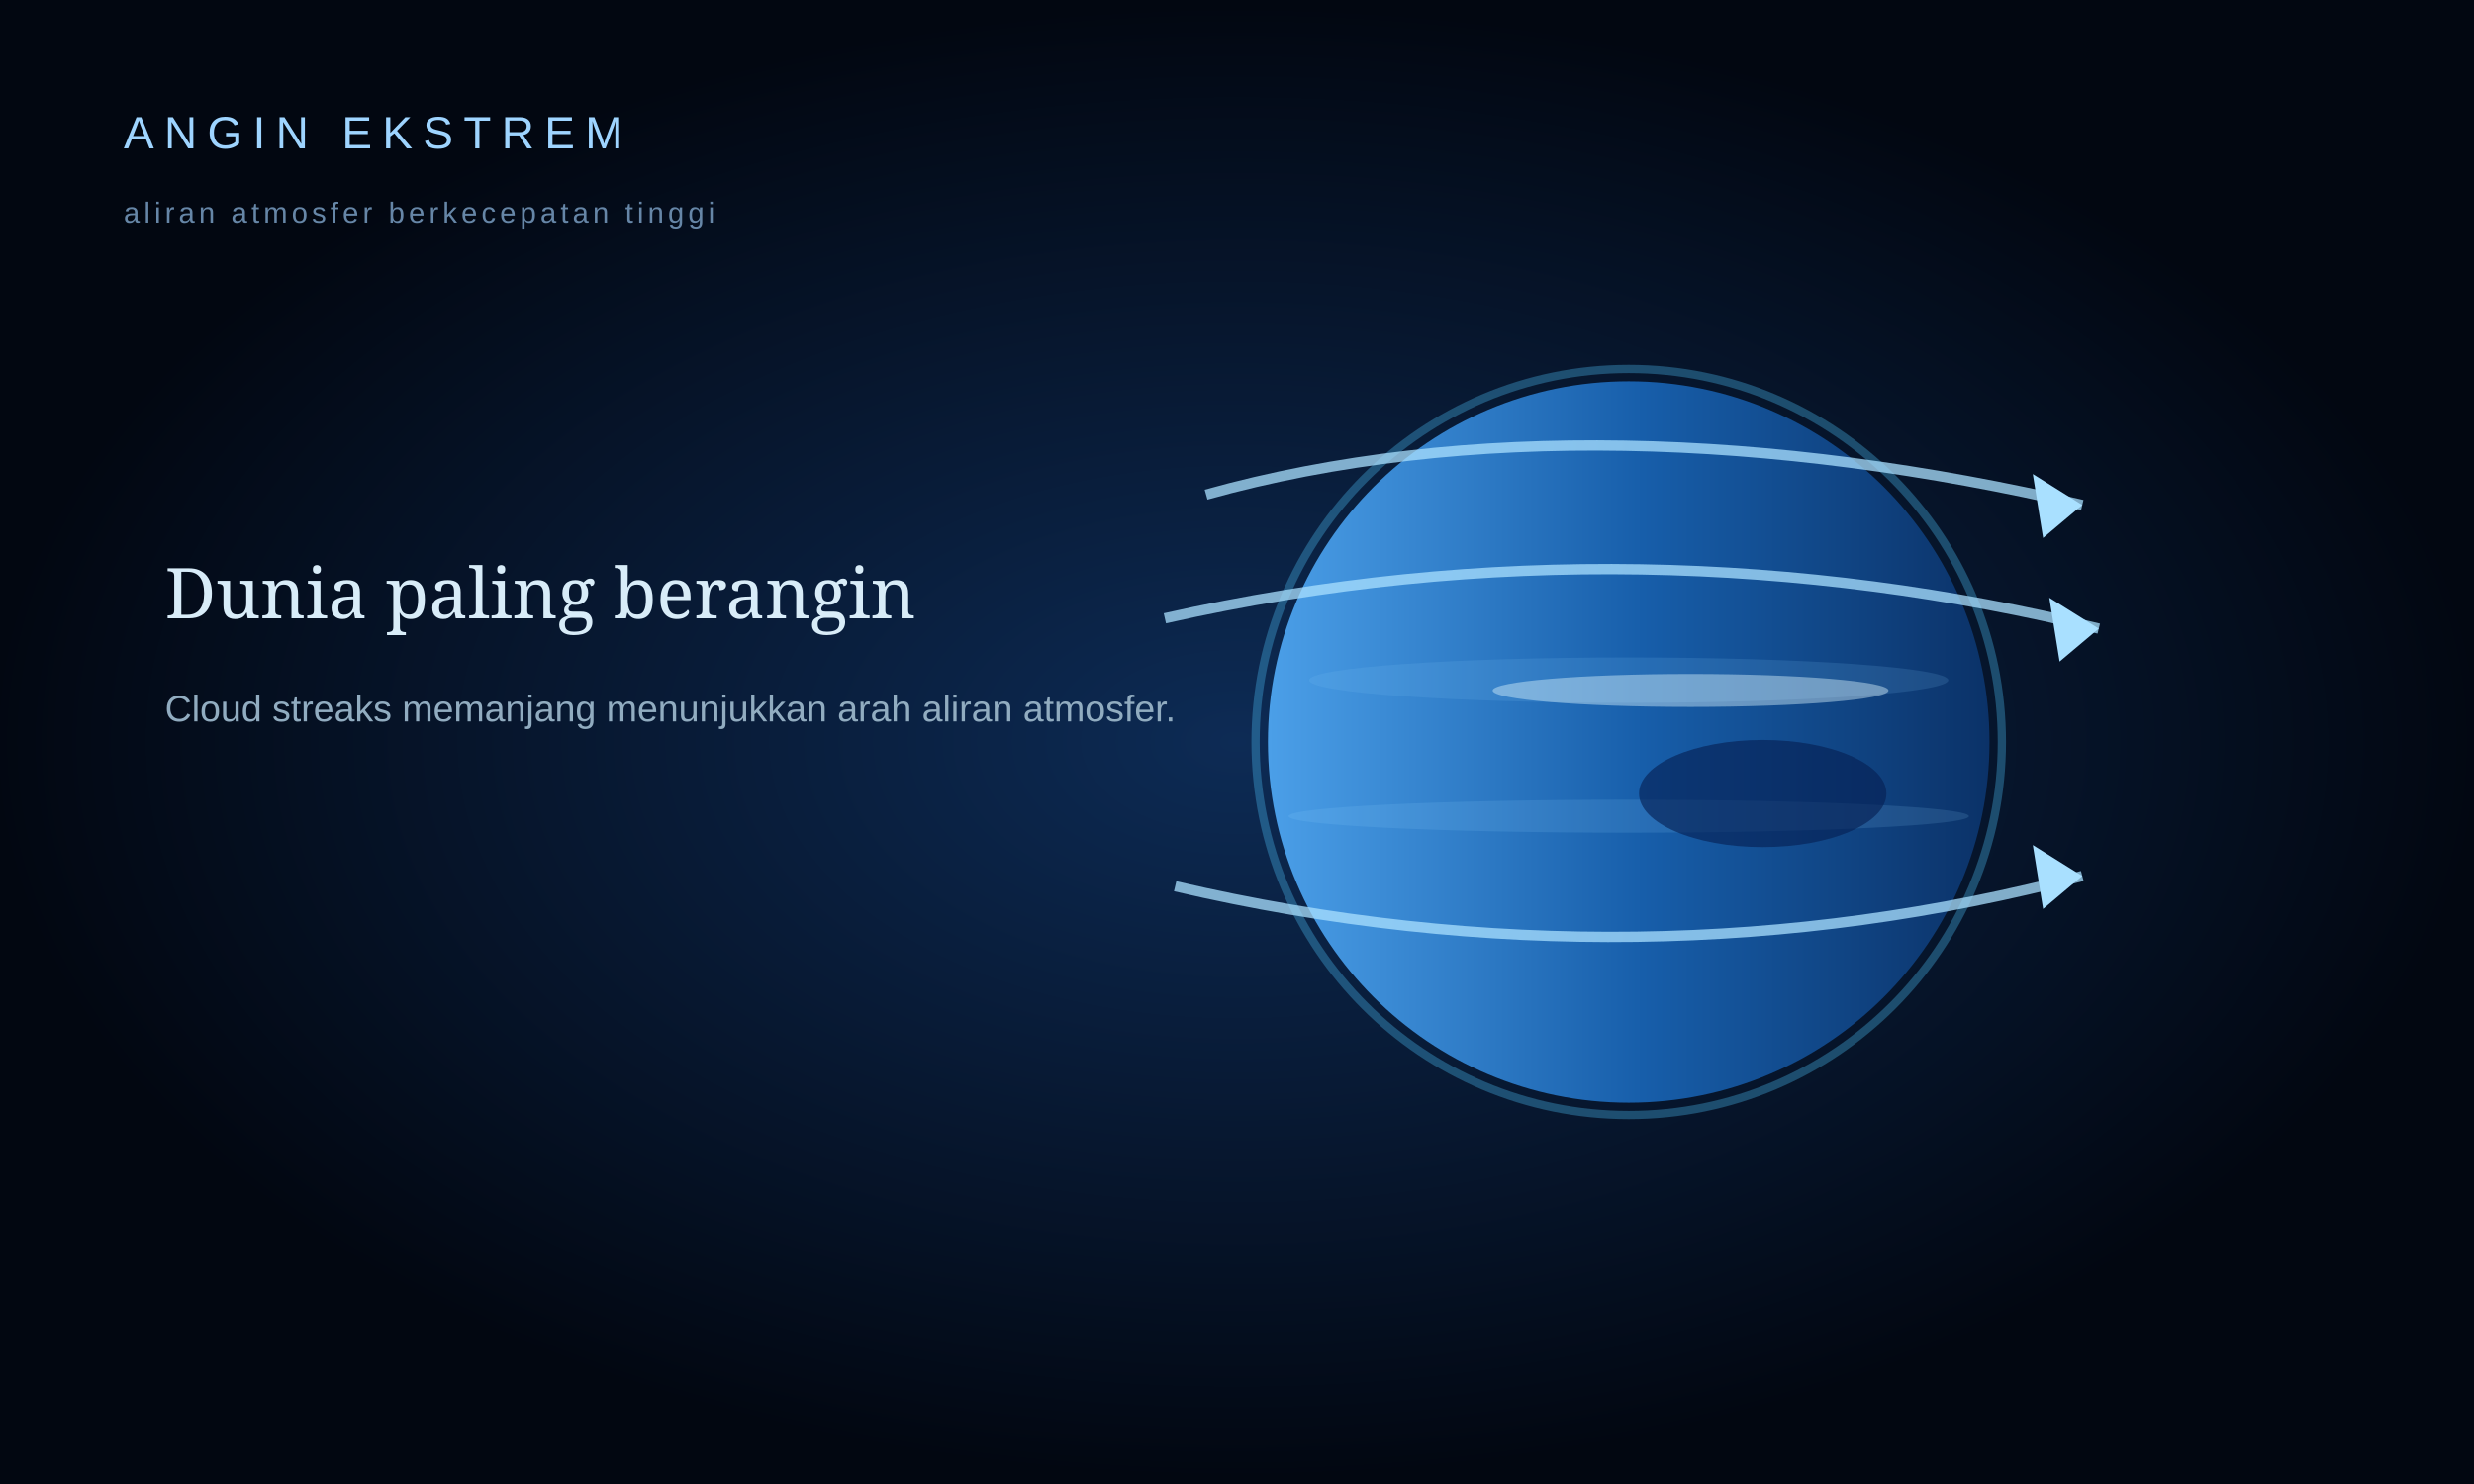
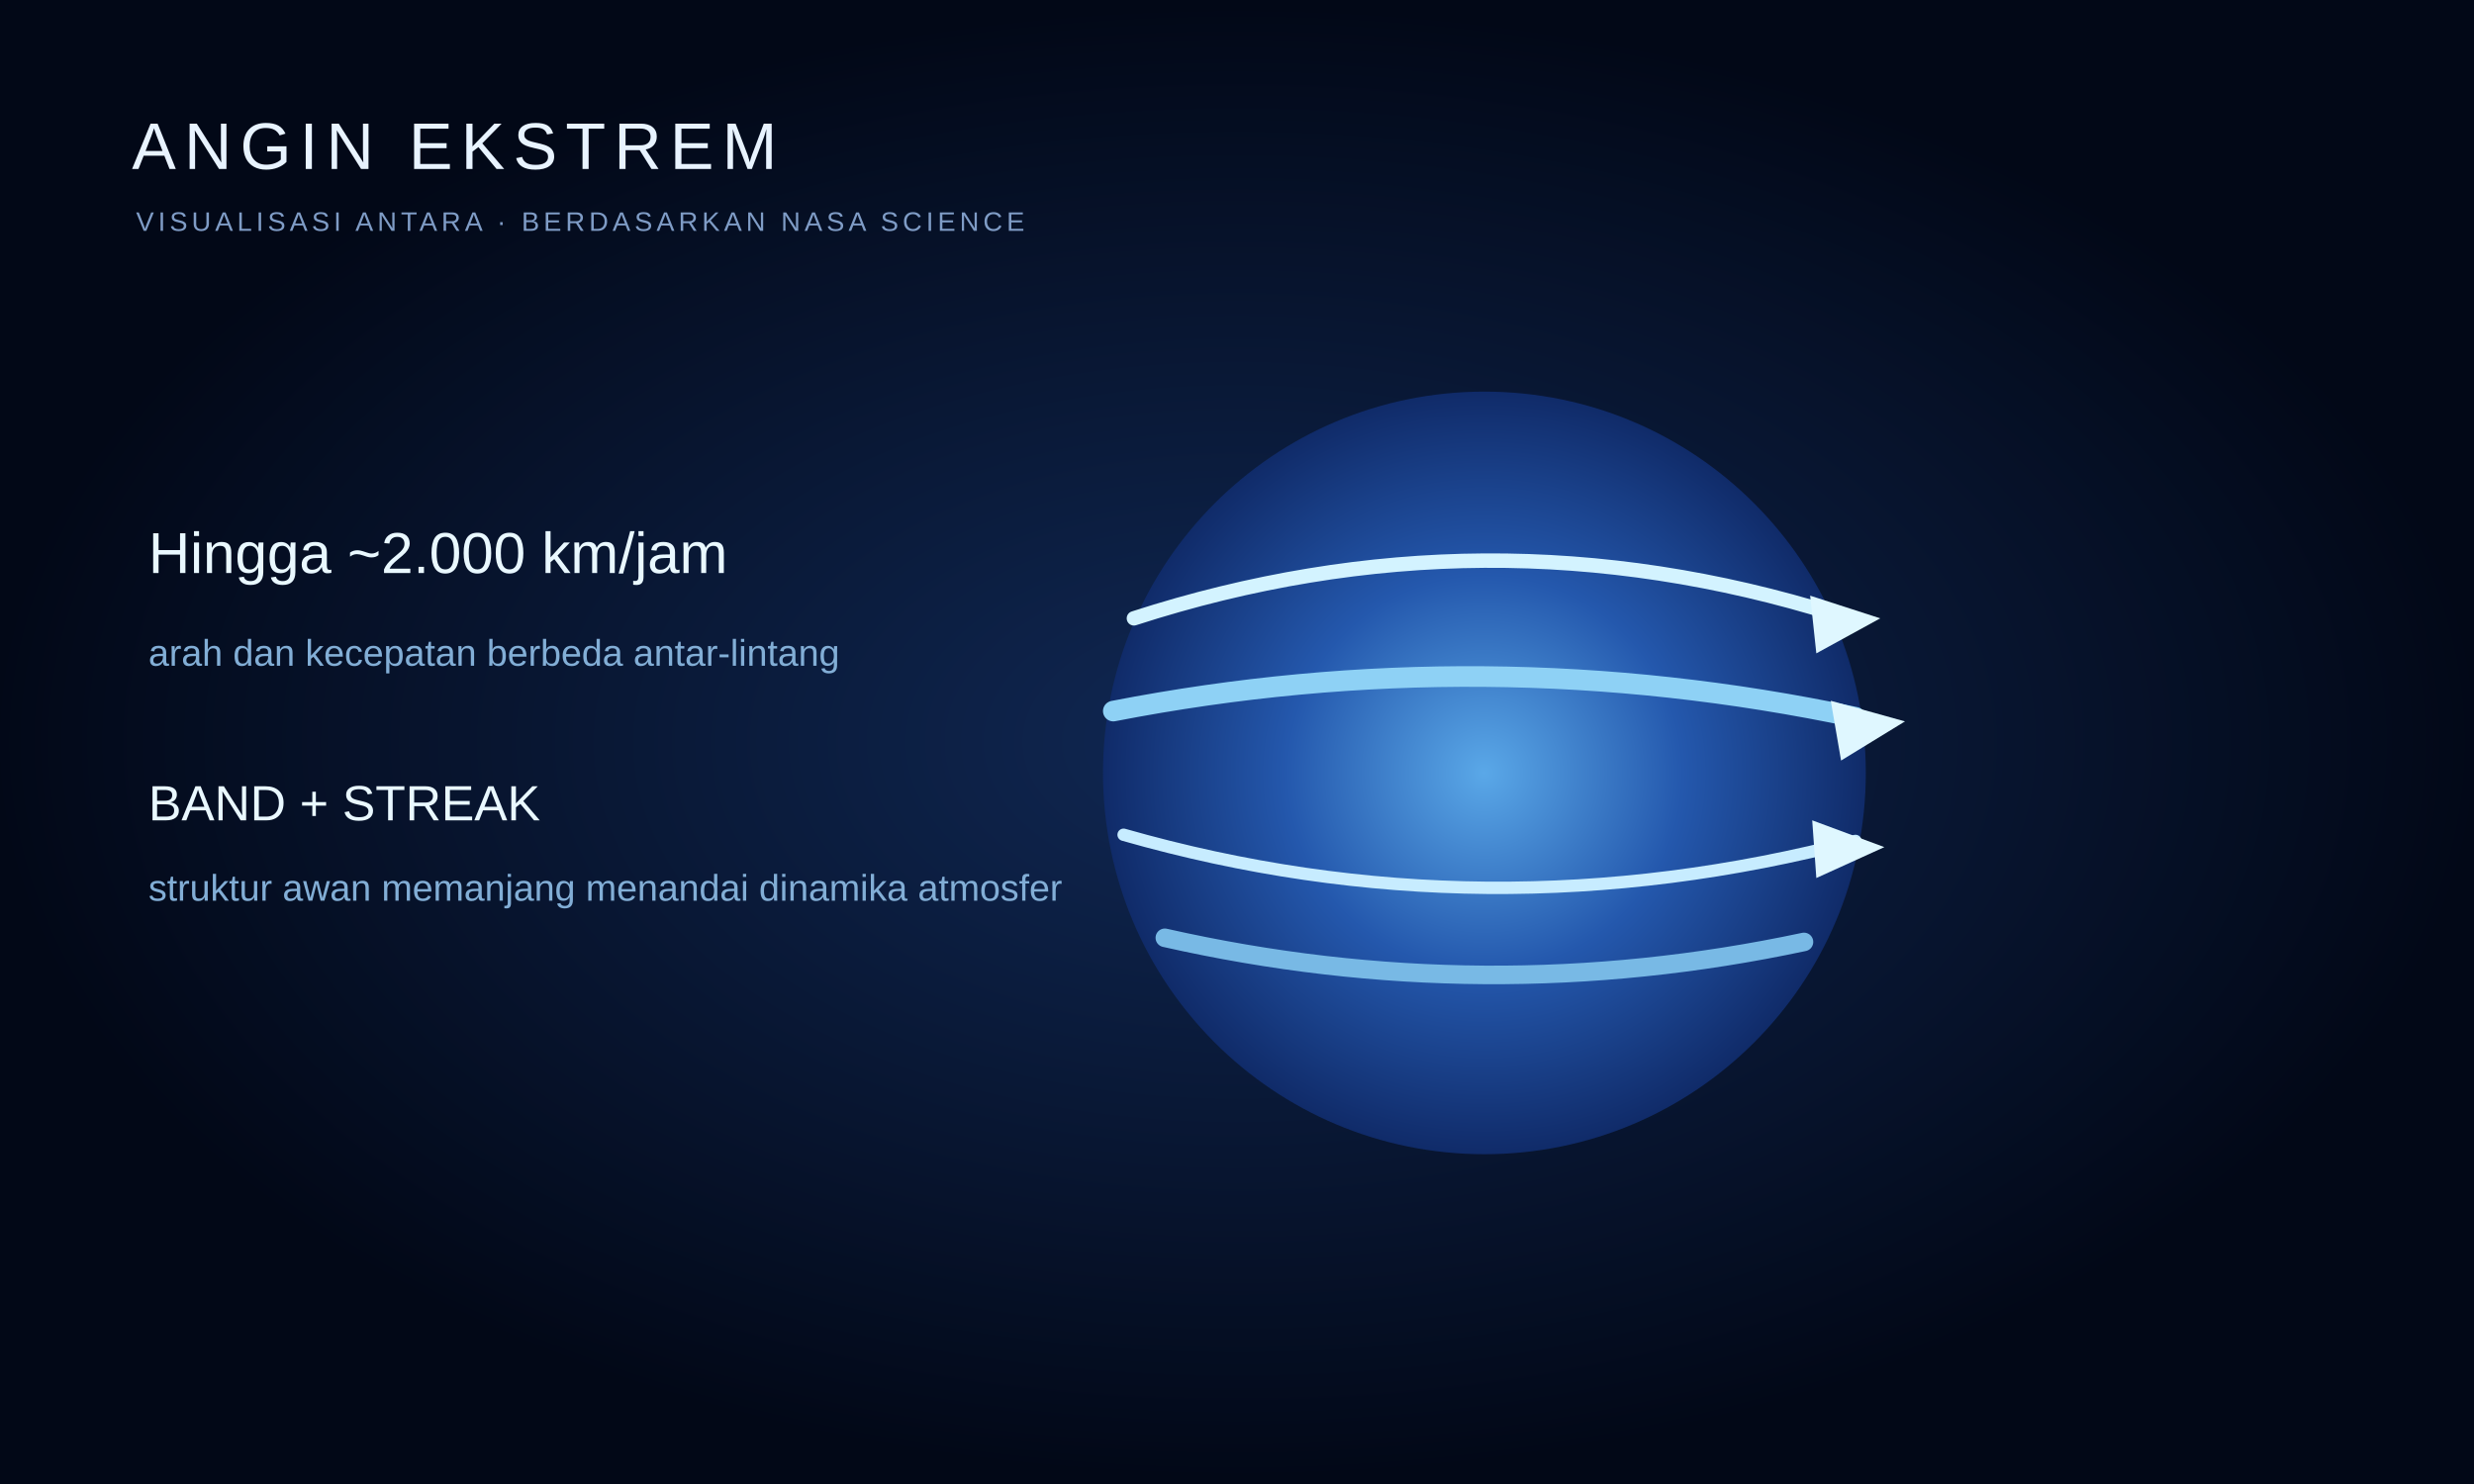
- <svg xmlns="http://www.w3.org/2000/svg" viewBox="0 0 1200 720" role="img" aria-label="Angin Ekstrem">
+ <svg xmlns="http://www.w3.org/2000/svg" viewBox="0 0 1200 720">
  <defs>
    <radialGradient id="bg">
-       <stop offset="0" stop-color="#0d2b55" />
-       <stop offset="1" stop-color="#020711" />
+       <stop stop-color="#102854" />
+       <stop offset="1" stop-color="#020817" />
    </radialGradient>
-     <linearGradient id="blue">
-       <stop stop-color="#4b9fe8" />
-       <stop offset=".52" stop-color="#175eaa" />
-       <stop offset="1" stop-color="#0b3268" />
-     </linearGradient>
-     <filter id="glow">
-       <feGaussianBlur stdDeviation="10" />
+     <radialGradient id="n">
+       <stop stop-color="#5aa8e8" />
+       <stop offset=".52" stop-color="#2458ad" />
+       <stop offset="1" stop-color="#102b69" />
+     </radialGradient>
+     <filter id="g">
+       <feGaussianBlur stdDeviation="7" />
    </filter>
  </defs>
  <rect width="1200" height="720" fill="url(#bg)" />
-   <text x="60" y="72" fill="#9ed4ff" font-size="22" font-family="Arial" letter-spacing="5">ANGIN EKSTREM</text>
-   <text x="60" y="108" fill="#6686a7" font-size="14" font-family="Arial" letter-spacing="2">aliran atmosfer berkecepatan tinggi</text>
-   <circle cx="790" cy="360" r="175" fill="url(#blue)" />
-   <ellipse cx="790" cy="330" rx="155" ry="11" fill="#7bc1f0" opacity=".16" />
-   <ellipse cx="790" cy="396" rx="165" ry="8" fill="#8fd6ff" opacity=".14" />
-   <ellipse cx="855" cy="385" rx="60" ry="26" fill="#051f52" opacity=".62" />
-   <ellipse cx="820" cy="335" rx="96" ry="8" fill="#dff8ff" opacity=".42" />
-   <circle cx="790" cy="360" r="181" fill="none" stroke="#4fc5ff" stroke-opacity=".32" stroke-width="4" />
-   <g fill="none" stroke="#a9e0ff" stroke-width="5" opacity=".75">
-     <path d="M585 240C710 205 860 210 1010 245" />
-     <path d="M565 300C720 265 875 270 1018 305" />
-     <path d="M570 430C720 465 870 462 1010 425" />
+   <text x="64" y="82" fill="#e8f3ff" font-family="Arial" font-size="32" letter-spacing="4">ANGIN EKSTREM</text>
+   <text x="66" y="112" fill="#7f9cc6" font-family="Arial" font-size="13" letter-spacing="2">VISUALISASI ANTARA · BERDASARKAN NASA SCIENCE</text>
+   <circle cx="720" cy="375" r="185" fill="url(#n)" />
+   <g fill="none" stroke-linecap="round">
+     <path d="M550 300 Q720 245 890 298" stroke="#d3f3ff" stroke-width="7" />
+     <path d="M540 345 Q720 310 900 348" stroke="#8ed1f5" stroke-width="10" />
+     <path d="M545 405 Q720 455 900 408" stroke="#c7ecff" stroke-width="6" />
+     <path d="M565 455 Q720 490 875 457" stroke="#78b9e5" stroke-width="9" />
  </g>
-   <g fill="#a9e0ff">
-     <path d="m1010 245-24-15 5 31z" />
-     <path d="m1018 305-24-15 5 31z" />
-     <path d="m1010 425-24-15 5 31z" />
+   <g fill="#dff7ff">
+     <path d="M878 289l34 11-31 17z" />
+     <path d="M888 340l36 10-31 19z" />
+     <path d="M879 398l35 13-33 15z" />
  </g>
-   <text x="80" y="300" fill="#d8ecf8" font-size="34" font-family="Georgia">Dunia paling berangin</text>
-   <text x="80" y="350" fill="#91acc0" font-size="18" font-family="Arial">Cloud streaks memanjang menunjukkan arah aliran atmosfer.</text>
+   <text x="72" y="278" fill="#e9f8ff" font-family="Arial" font-size="28">Hingga ~2.000 km/jam</text>
+   <text x="72" y="323" fill="#82aed6" font-family="Arial" font-size="18">arah dan kecepatan berbeda antar-lintang</text>
+   <text x="72" y="398" fill="#e9f8ff" font-family="Arial" font-size="24">BAND + STREAK</text>
+   <text x="72" y="437" fill="#82aed6" font-family="Arial" font-size="18">struktur awan memanjang menandai dinamika atmosfer</text>
</svg>
